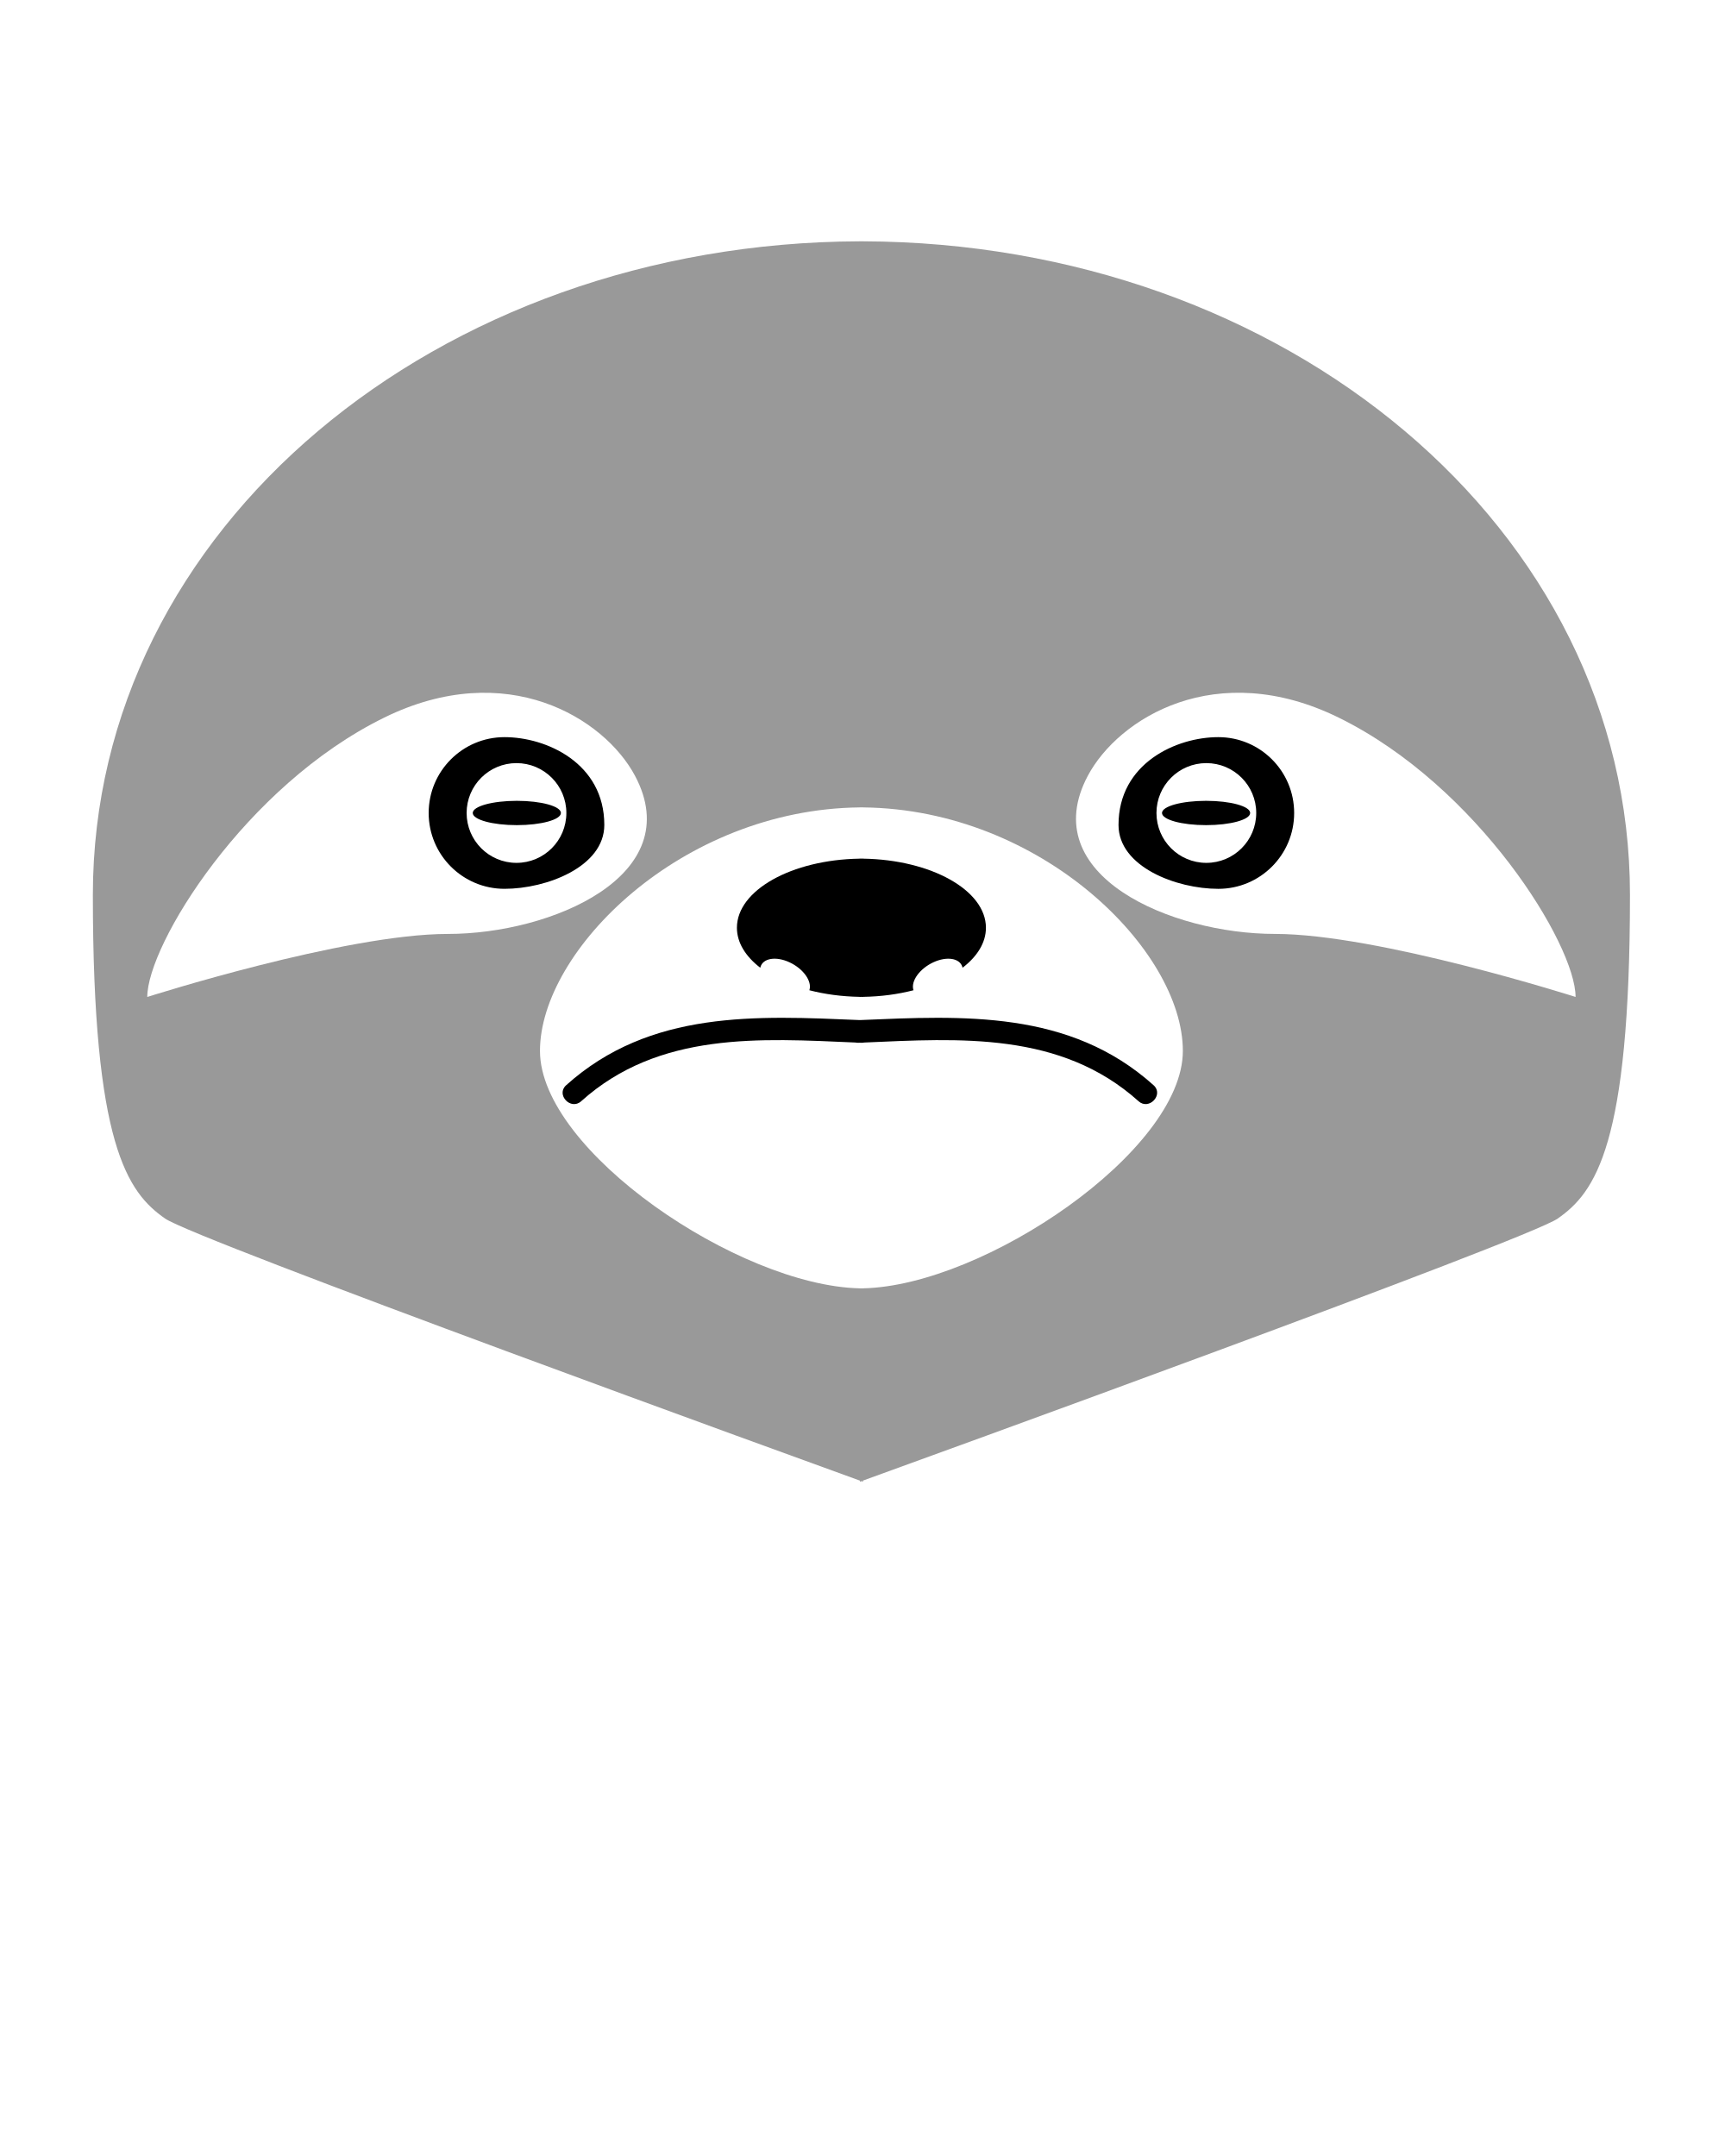
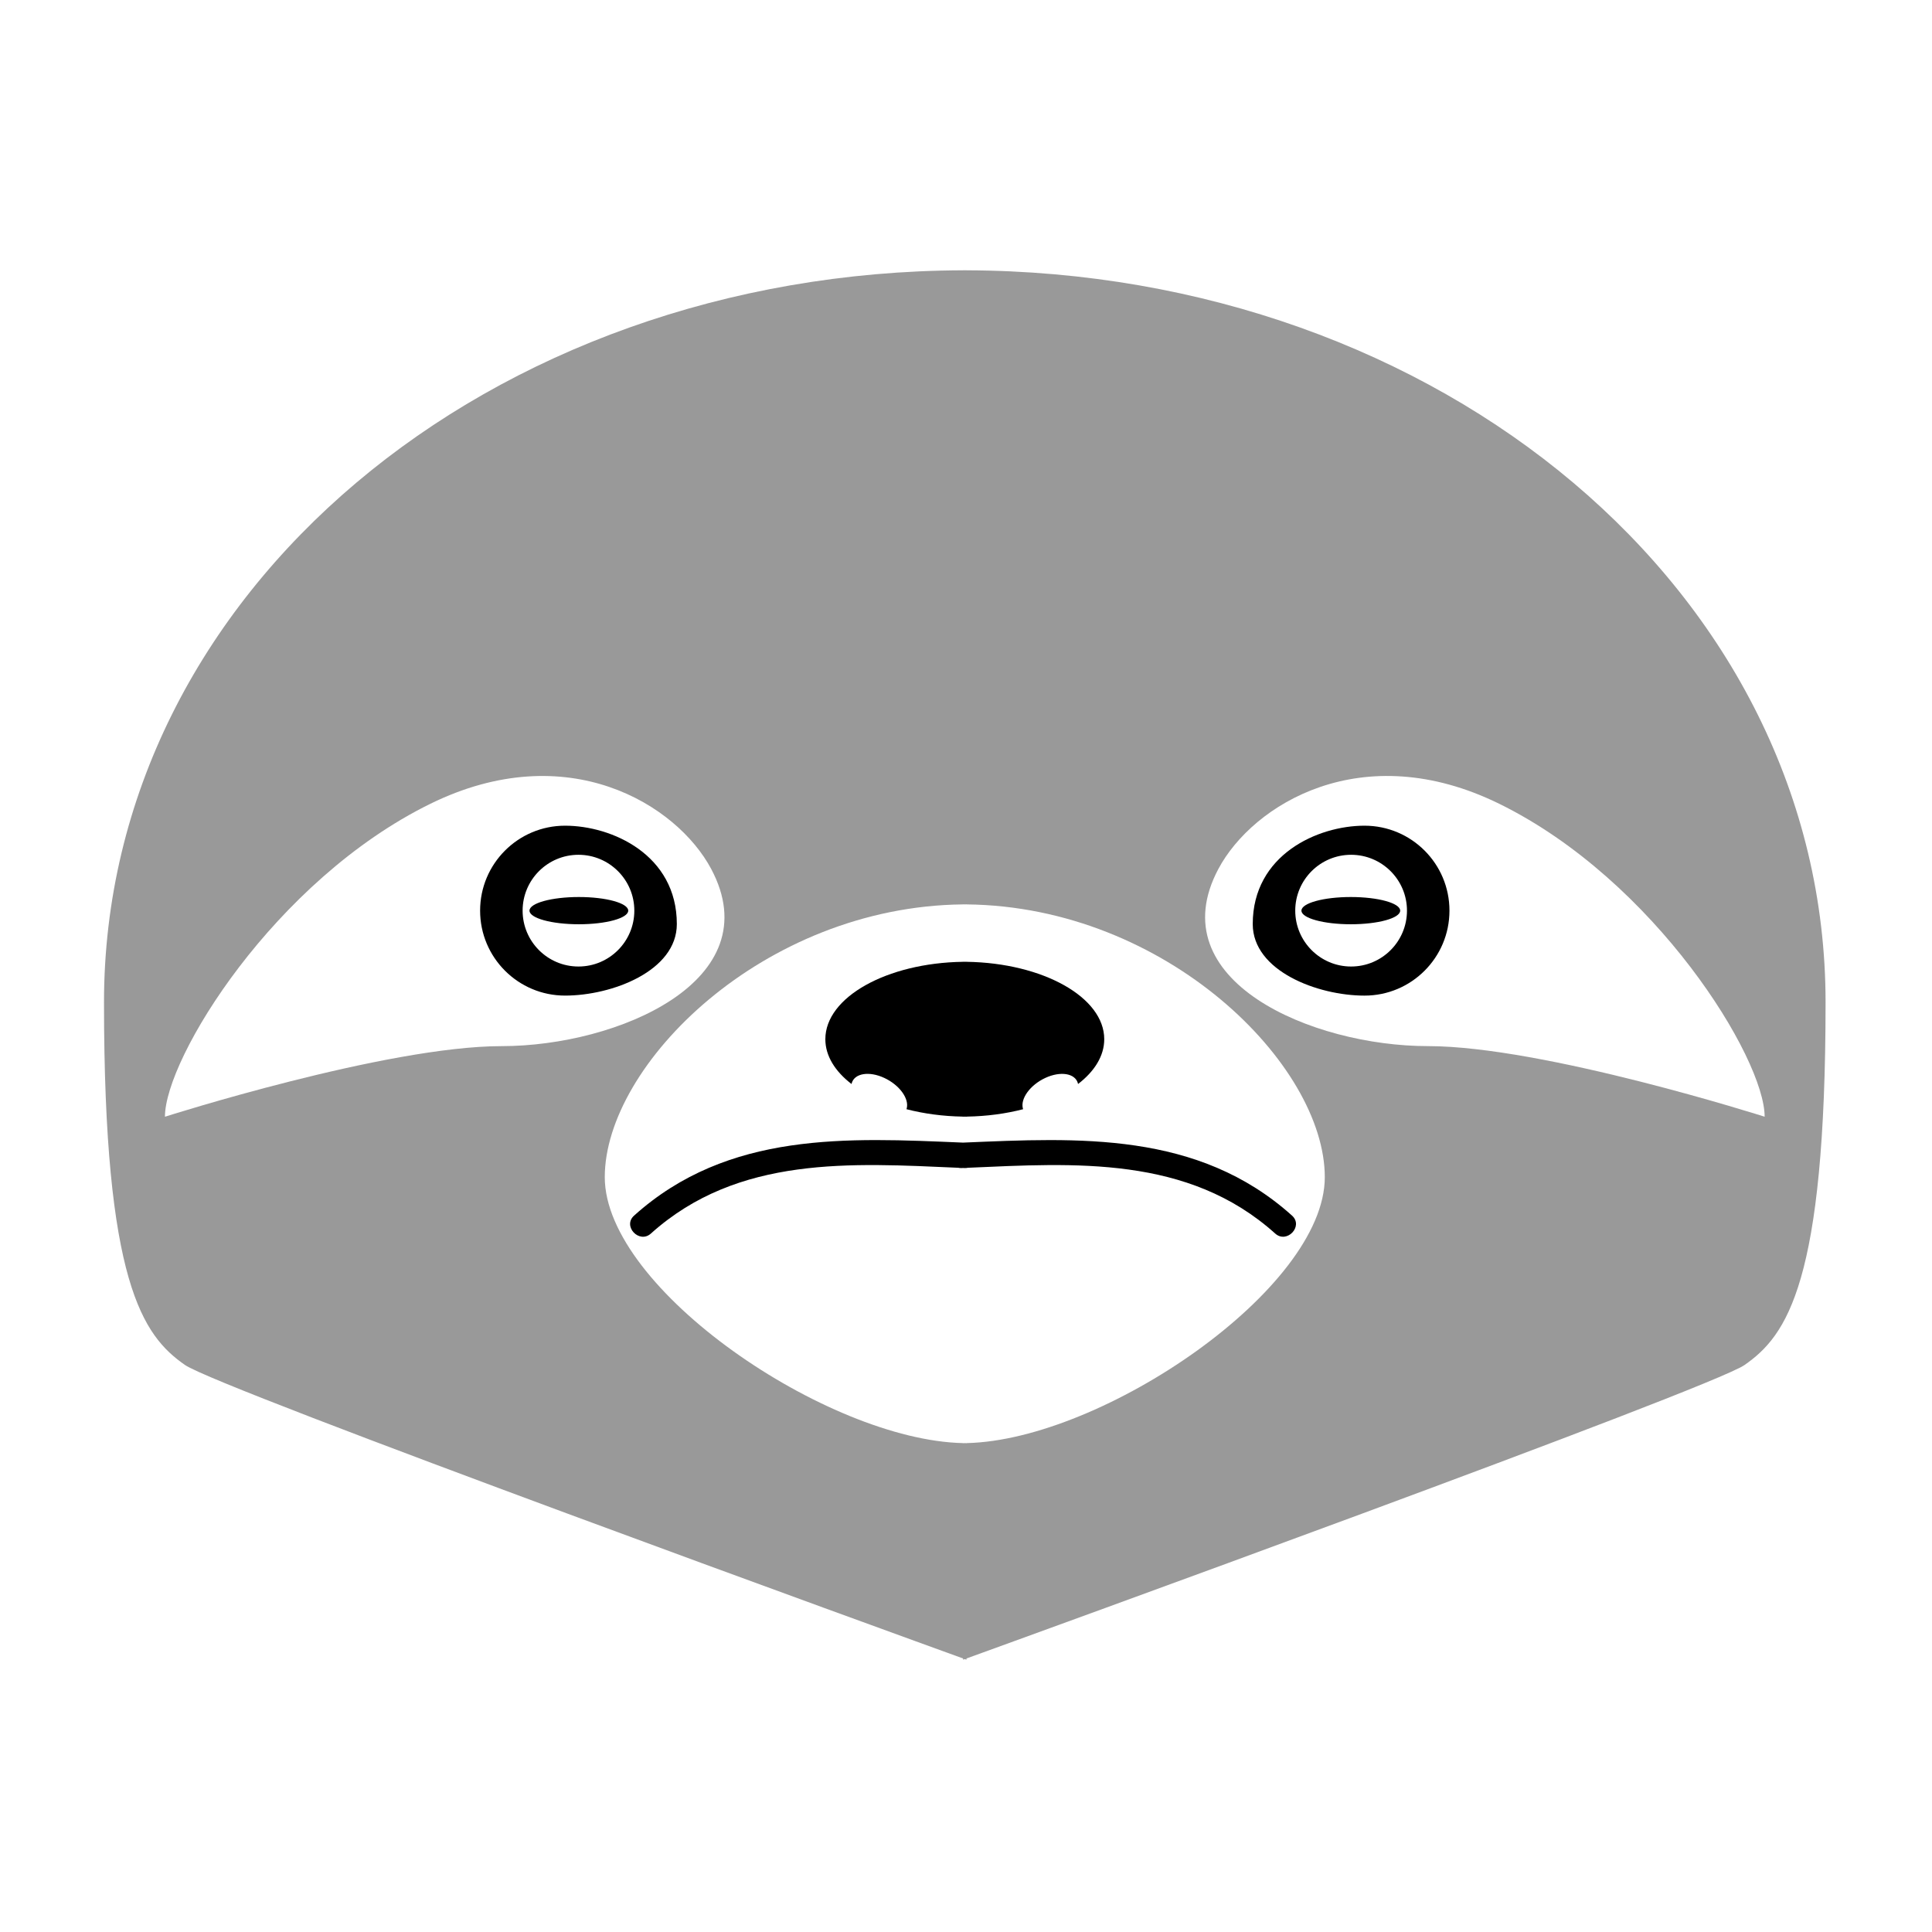
- <svg xmlns="http://www.w3.org/2000/svg" version="1.1" x="0px" y="0px" viewBox="-.14 -6.2 101 126.25" enable-background="new 78 61 101 101" xml:space="preserve">
+ <svg xmlns="http://www.w3.org/2000/svg" version="1.1" x="0px" y="0px" viewBox="-.14 -6.2 101 101" enable-background="new 78 61 101 101" xml:space="preserve">
  <g>
    <g id="svg_1">
      <path id="svg_2" d="m50.404,44.081l0,-0.003c-0.036,0 -0.072,0.001 -0.107,0.001c-0.036,0 -0.072,-0.001 -0.108,-0.001l0,0.003c-3.974,0.062 -7.182,1.85 -7.182,4.046c0,0.873 0.509,1.682 1.37,2.343c0.003,-0.015 0.005,-0.029 0.009,-0.044c0.148,-0.52 0.911,-0.644 1.704,-0.274c0.793,0.368 1.316,1.089 1.167,1.608c-0.002,0.01 -0.006,0.018 -0.009,0.026c0.897,0.232 1.893,0.37 2.942,0.387l0,0.004c0.036,0 0.072,-0.002 0.108,-0.002c0.036,0 0.071,0.002 0.107,0.002l0,-0.004c1.05,-0.017 2.045,-0.154 2.942,-0.387c-0.003,-0.009 -0.007,-0.017 -0.01,-0.026c-0.148,-0.52 0.375,-1.239 1.167,-1.608c0.794,-0.369 1.557,-0.245 1.704,0.274c0.004,0.015 0.006,0.029 0.009,0.044c0.861,-0.661 1.37,-1.47 1.37,-2.343c0,-2.196 -3.208,-3.984 -7.183,-4.046z" />
      <path id="svg_3" d="m50.385,7.931l0,-0.002c-0.029,0 -0.059,0.001 -0.088,0.001c-0.03,0 -0.06,-0.001 -0.089,-0.001l0,0.002c-24.723,0.08 -44.911,16.787 -44.911,38.27c0,14.65 2.026,17.419 4.232,18.956c1.778,1.239 37.837,14.314 40.679,15.344l0,0.063c0,0 0.031,-0.011 0.089,-0.031c0.058,0.021 0.088,0.031 0.088,0.031l0,-0.063c2.841,-1.029 38.901,-14.104 40.678,-15.344c2.206,-1.537 4.233,-4.306 4.233,-18.956c0.001,-21.483 -20.187,-38.19 -44.911,-38.27zm-41.902,44.249c0,-3.054 5.712,-12.353 13.876,-16.36c7.163,-3.517 12.883,0.035 14.679,3.404c3.116,5.846 -4.902,9.265 -10.95,9.265s-17.605,3.691 -17.605,3.691zm41.921,17.061l0,0.004c-0.035,0 -0.072,-0.002 -0.107,-0.002c-0.036,0 -0.073,0.002 -0.108,0.002l0,-0.004c-7.069,-0.158 -18.713,-8.047 -18.713,-13.902c0,-5.874 8.277,-14.146 18.713,-14.259l0,-0.003c0.036,0 0.072,0.002 0.108,0.002c0.036,0 0.071,-0.002 0.107,-0.002l0,0.003c10.437,0.113 18.713,8.385 18.713,14.259c0,5.855 -11.643,13.744 -18.713,13.902zm24.101,-20.753c-6.048,0 -14.065,-3.419 -10.95,-9.265c1.796,-3.369 7.516,-6.921 14.68,-3.404c8.164,4.008 13.876,13.307 13.876,16.36c-0.001,0.001 -11.559,-3.691 -17.606,-3.691z" fill="#999999" />
      <path id="svg_4" d="m5.297,49.126" stroke-miterlimit="10" stroke-width="5" stroke="#000000" fill="none" />
      <path id="svg_5" d="m71.193,36.965c-2.452,0 -5.843,1.521 -5.843,5.143c0,2.453 3.391,3.74 5.843,3.74c2.453,0 4.441,-1.988 4.441,-4.441c0.001,-2.453 -1.987,-4.442 -4.441,-4.442zm-0.701,7.362c-1.612,0 -2.92,-1.308 -2.92,-2.921c0,-1.612 1.308,-2.92 2.92,-2.92c1.613,0 2.921,1.308 2.921,2.92c0,1.613 -1.307,2.921 -2.921,2.921z" />
      <path fill="black" id="svg_7" d="m66.525,58.287c-4.556,-4.096 -10.505,-3.68 -16.071,-3.439c-0.049,0.011 -0.102,0.017 -0.159,0.015c-0.03,-0.001 -0.059,-0.002 -0.089,-0.004c-0.03,0.002 -0.06,0.003 -0.089,0.004c-0.058,0.002 -0.11,-0.004 -0.159,-0.015c-5.566,-0.242 -11.516,-0.656 -16.071,3.439c-0.609,0.549 -1.493,-0.385 -0.879,-0.938c4.919,-4.423 11.175,-4.07 17.198,-3.816c6.023,-0.254 12.278,-0.606 17.198,3.816c0.614,0.552 -0.27,1.486 -0.879,0.938z" />
      <path id="svg_8" d="m95.297,49.126" stroke-miterlimit="10" stroke-width="5" stroke="#000000" fill="none" />
      <path fill="black" id="svg_9" d="m29.4,36.965c-2.453,0 -4.441,1.989 -4.441,4.441c0,2.453 1.988,4.441 4.441,4.441c2.453,0 5.843,-1.287 5.843,-3.74c0,-3.621 -3.39,-5.142 -5.843,-5.142zm0.701,7.362c-1.613,0 -2.92,-1.308 -2.92,-2.921c0,-1.612 1.308,-2.92 2.92,-2.92s2.92,1.308 2.92,2.92c0,1.613 -1.307,2.921 -2.92,2.921z" />
      <ellipse ry="0.712" rx="2.581" id="svg_11" cy="41.406" cx="30.121" stroke-linecap="null" stroke-linejoin="null" stroke-dasharray="null" stroke-width="null" fill="black" />
      <ellipse id="svg_14" ry="0.712" rx="2.581" cy="41.406" cx="70.477" stroke-linecap="null" stroke-linejoin="null" stroke-dasharray="null" stroke-width="null" fill="black" />
    </g>
  </g>
</svg>
